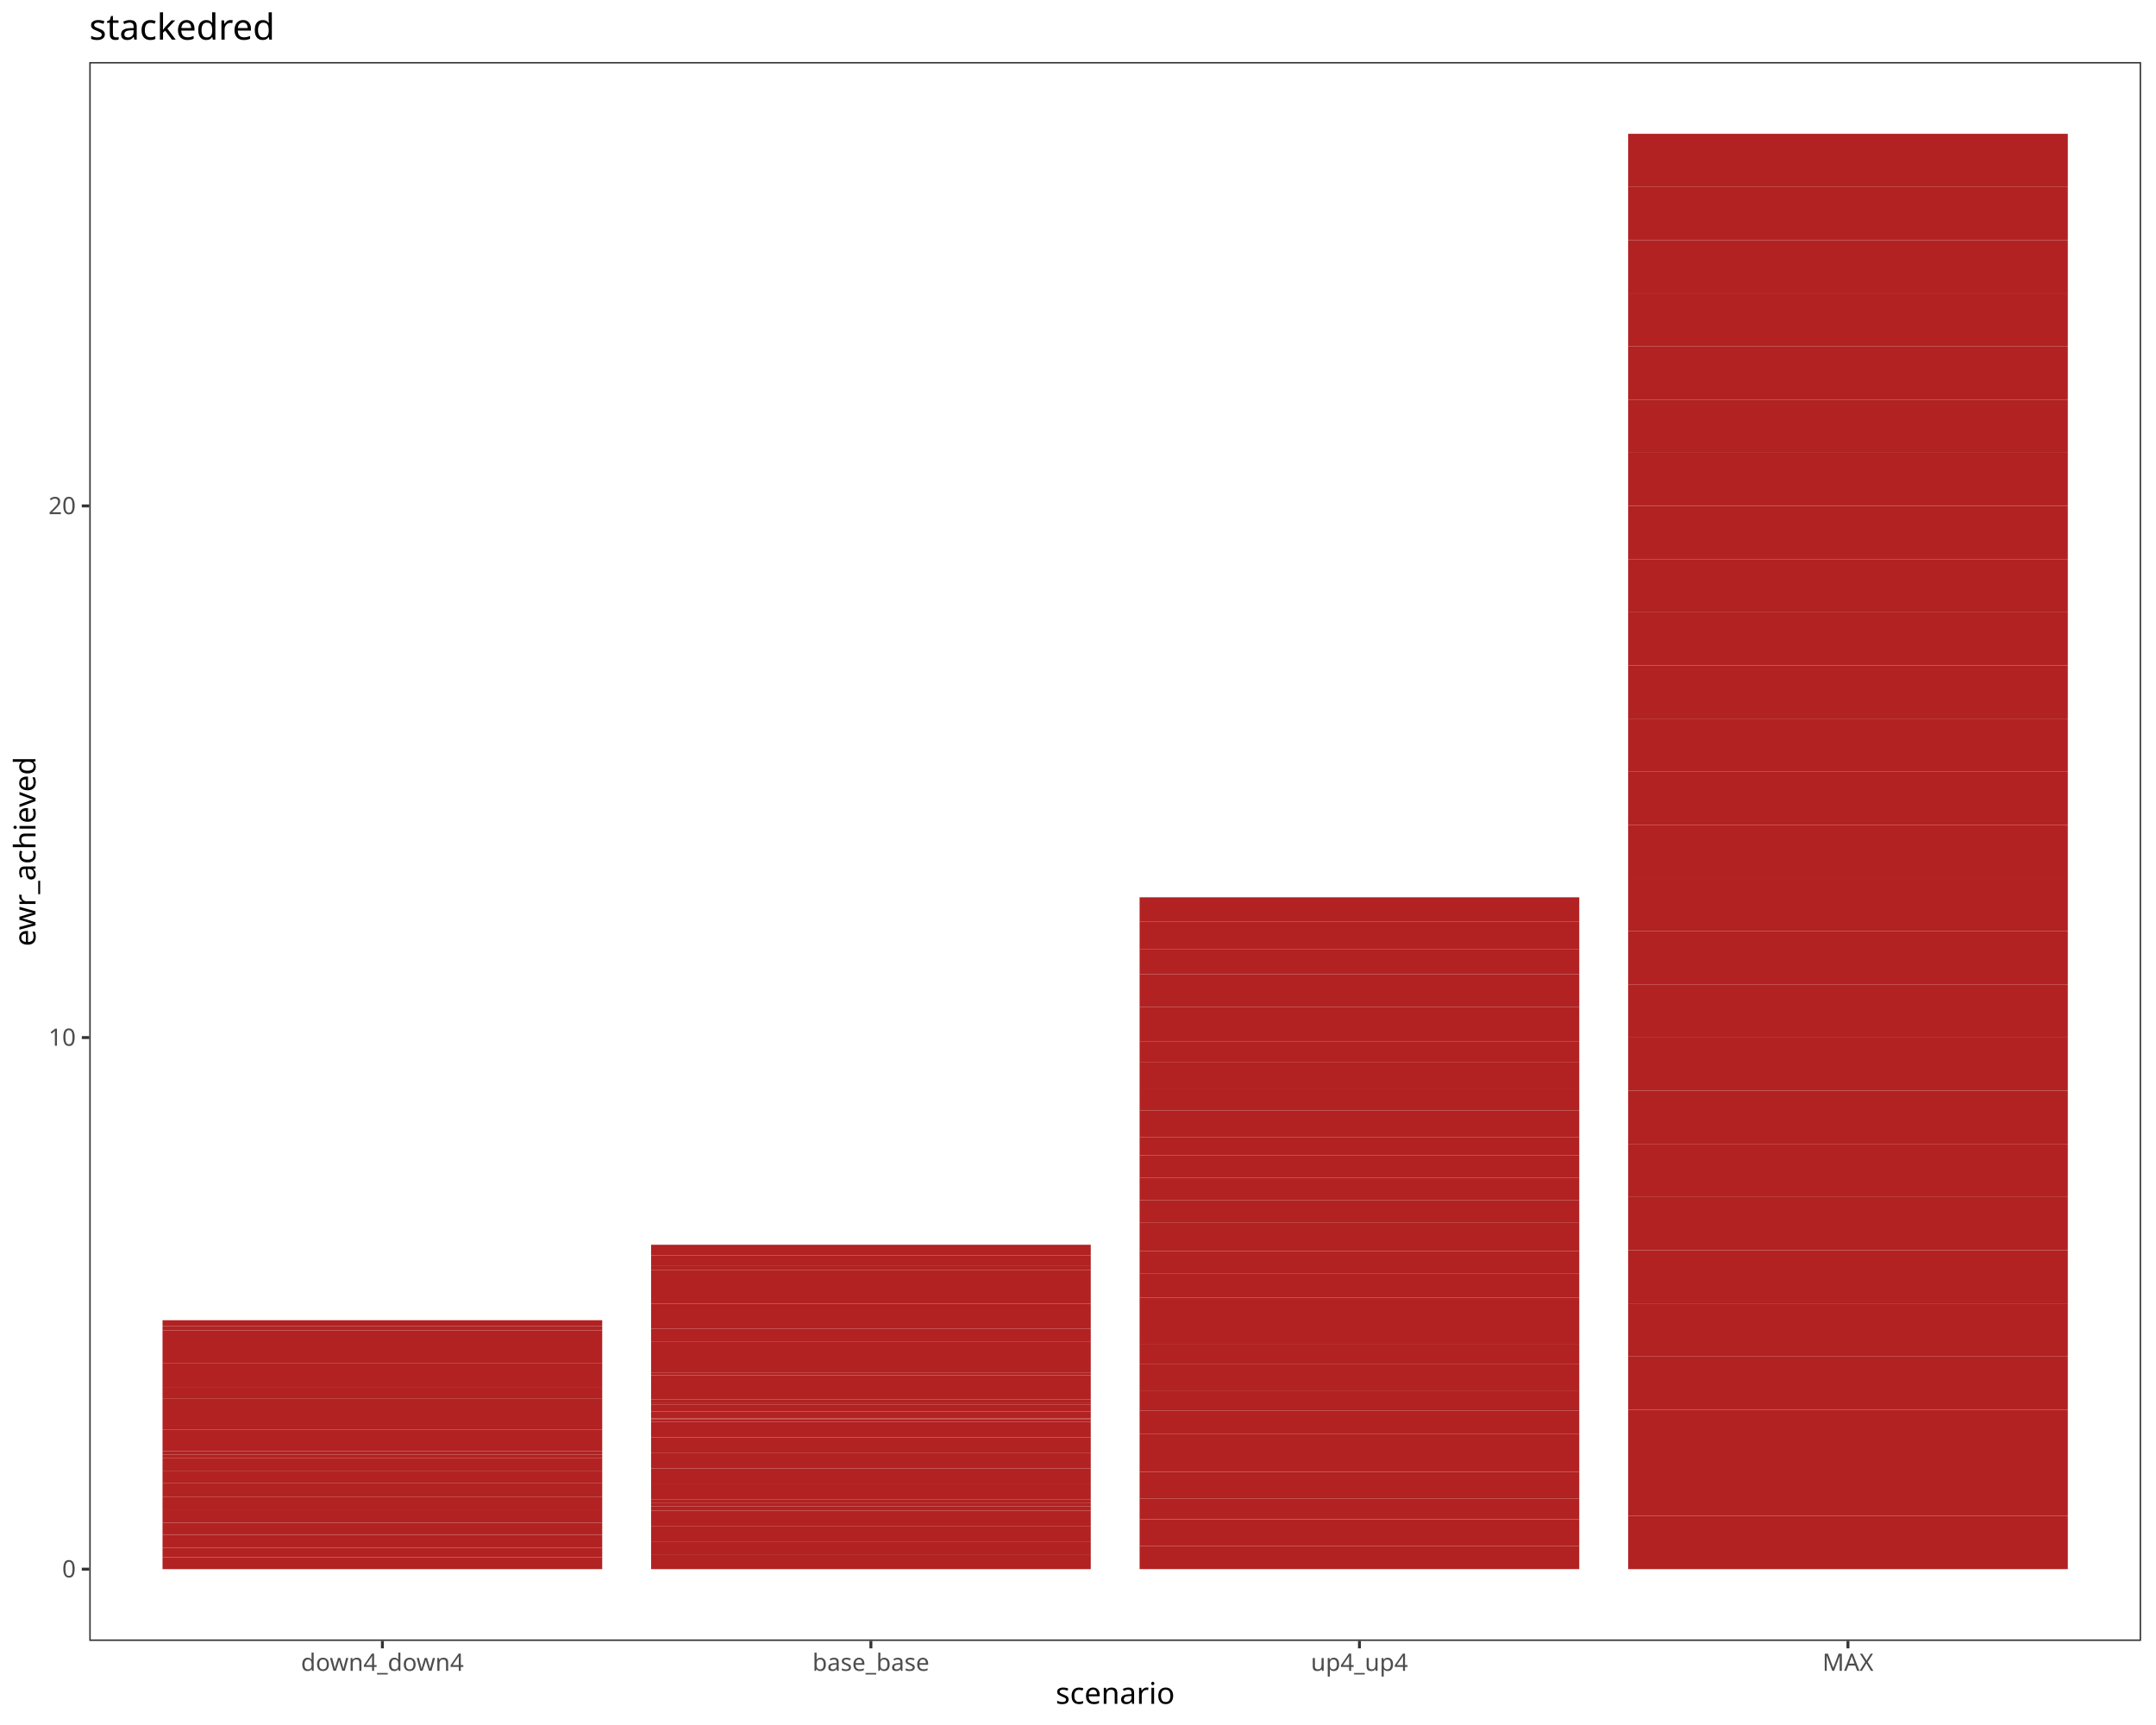
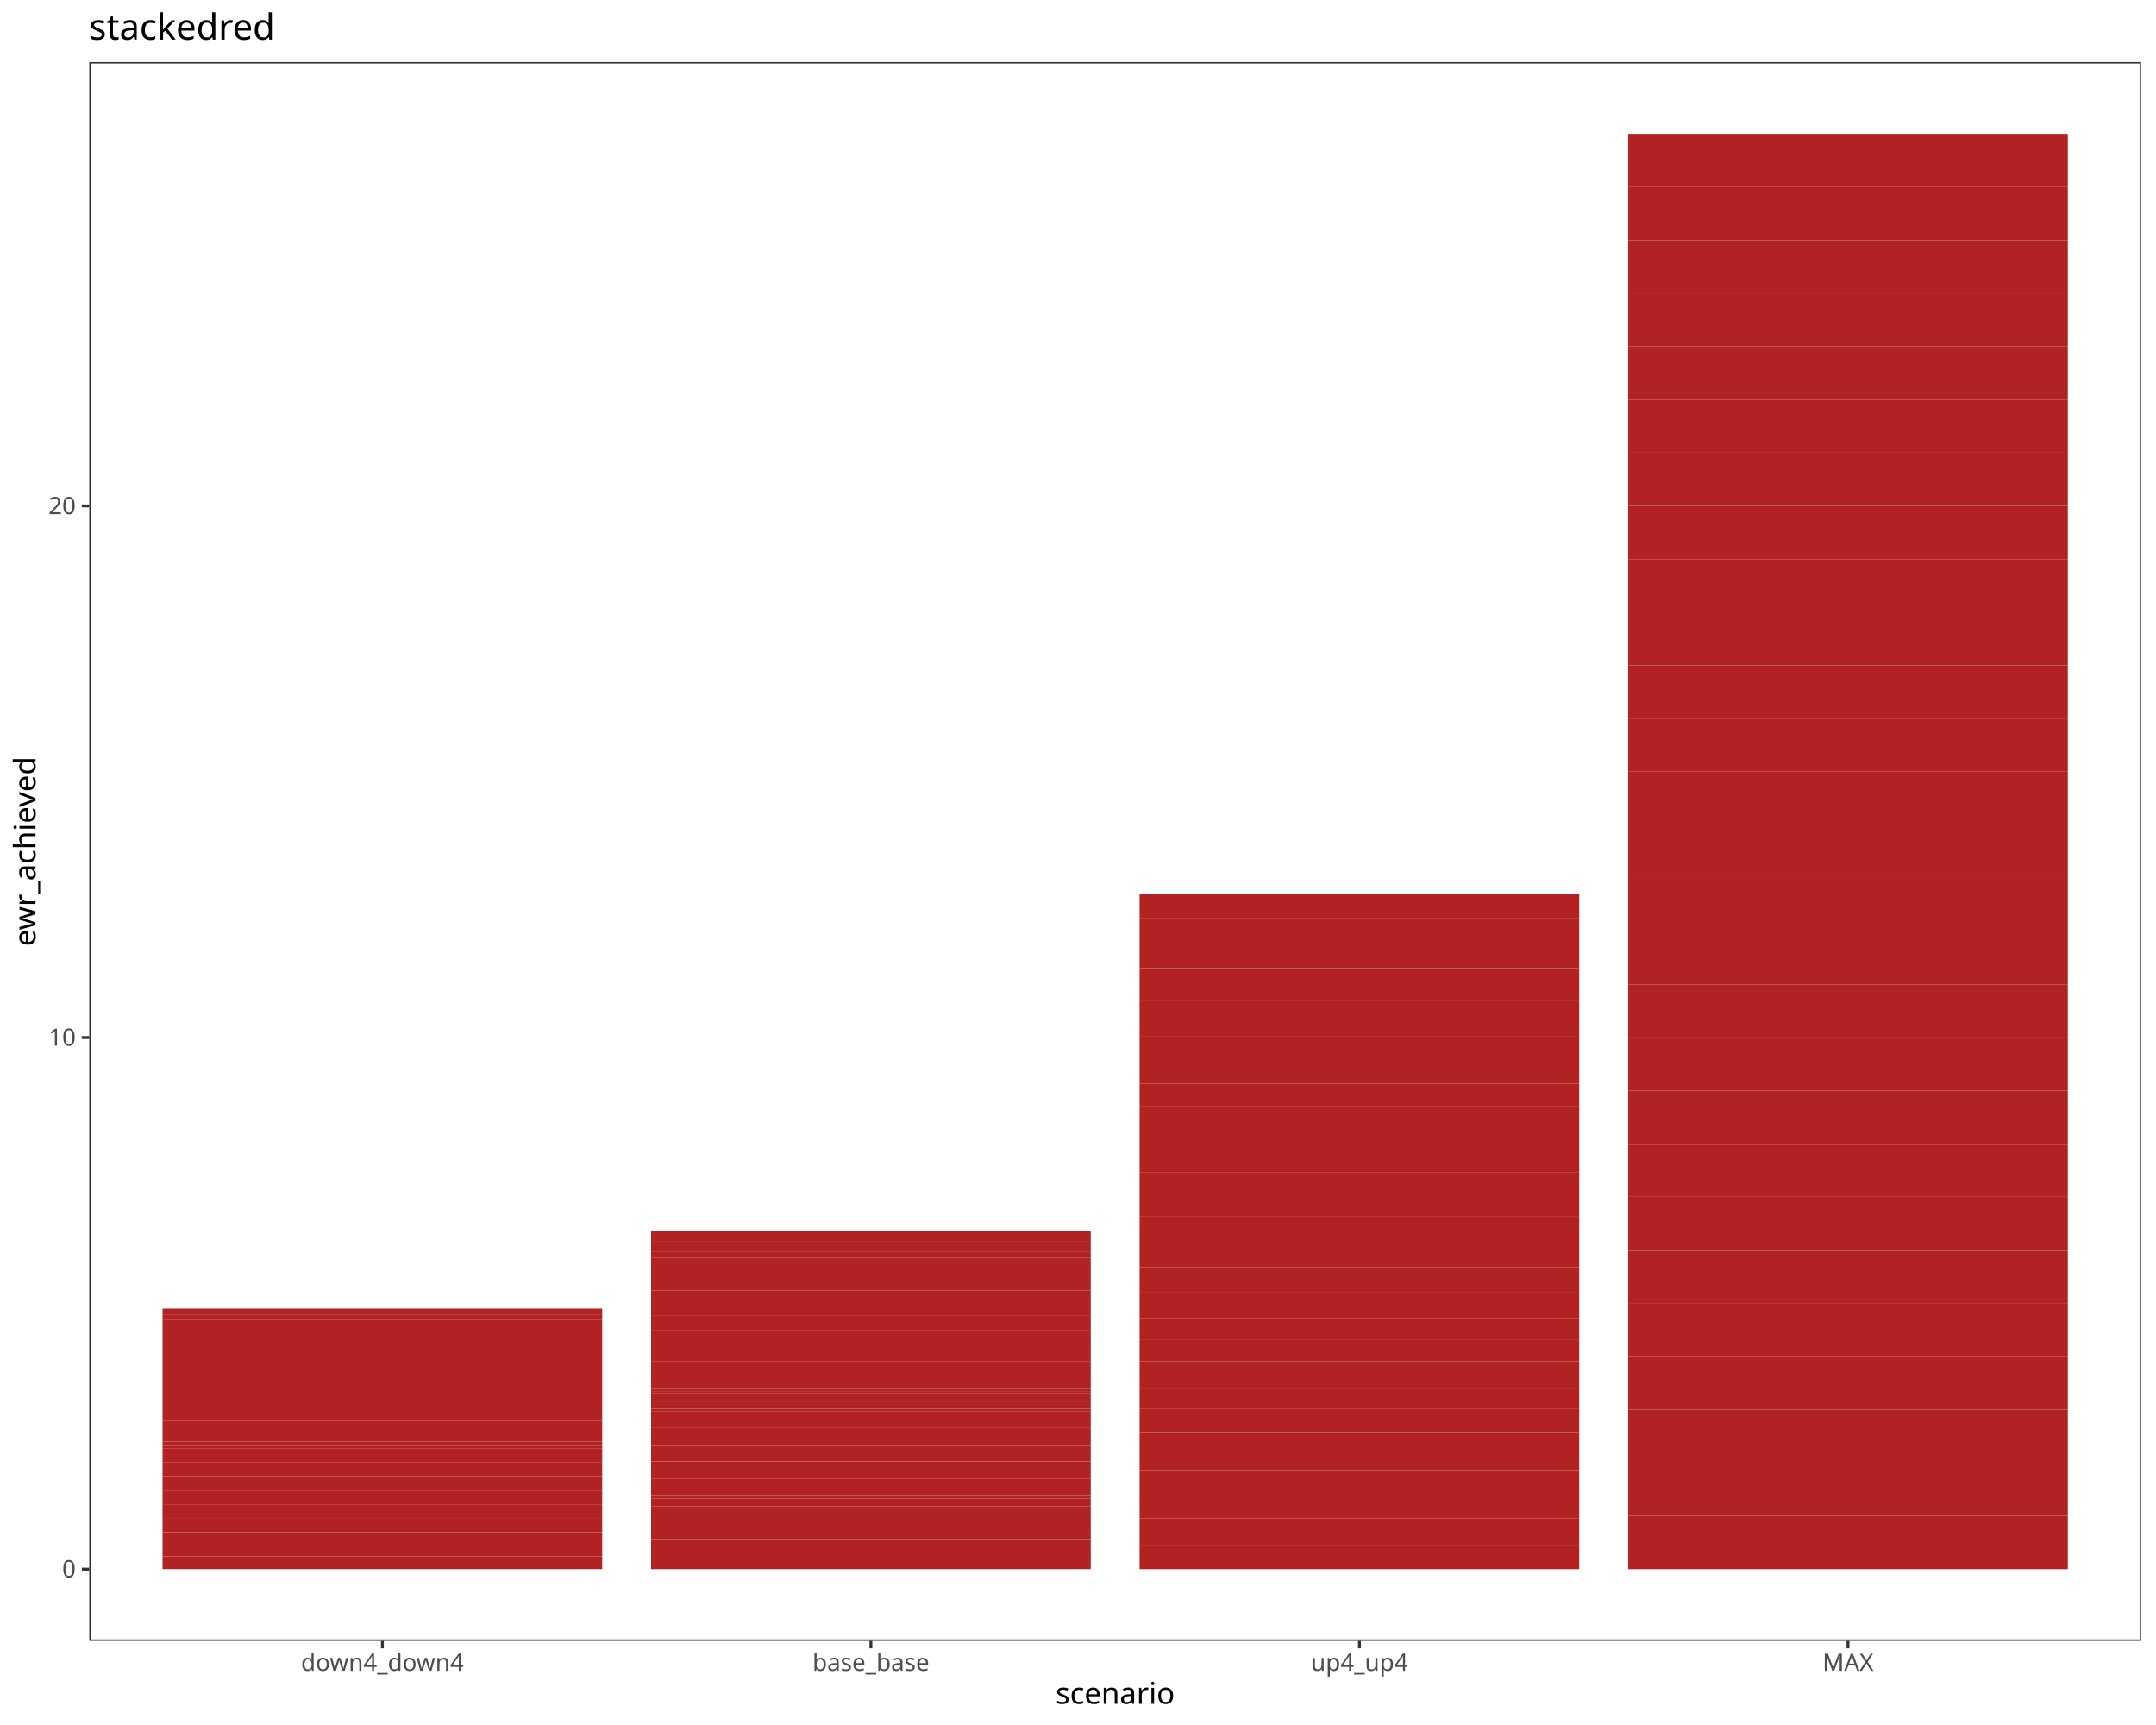
<svg xmlns="http://www.w3.org/2000/svg" class="svglite" data-engine-version="2.0" width="720.00pt" height="576.00pt" viewBox="0 0 720.00 576.00">
  <defs>
    <style type="text/css">
    .svglite line, .svglite polyline, .svglite polygon, .svglite path, .svglite rect, .svglite circle {
      fill: none;
      stroke: #000000;
      stroke-linecap: round;
      stroke-linejoin: round;
      stroke-miterlimit: 10.00;
    }
  </style>
  </defs>
  <rect width="100%" height="100%" style="stroke: none; fill: #FFFFFF;" />
  <defs>
    <clipPath id="cpMC4wMHw3MjAuMDB8MC4wMHw1NzYuMDA=">
      <rect x="0.00" y="0.00" width="720.00" height="576.00" />
    </clipPath>
  </defs>
  <g clip-path="url(#cpMC4wMHw3MjAuMDB8MC4wMHw1NzYuMDA=)">
-     <rect x="0" y="0.00" width="720.00" height="576.00" style="stroke-width: 0.97; stroke: #FFFFFF; fill: #FFFFFF;" />
+     <rect x="0.00" y="0.00" width="720.00" height="576.00" style="stroke-width: 0.97; stroke: #FFFFFF; fill: #FFFFFF;" />
  </g>
  <defs>
    <clipPath id="cpMjkuODF8NzE1LjAyfDIwLjcxfDU0Ny45Mg==">
      <rect x="29.81" y="20.71" width="685.21" height="527.21" />
    </clipPath>
  </defs>
  <g clip-path="url(#cpMjkuODF8NzE1LjAyfDIwLjcxfDU0Ny45Mg==)">
    <rect x="29.81" y="20.71" width="685.21" height="527.21" style="stroke-width: 0.97; stroke: none; fill: #FFFFFF;" />
    <rect x="543.72" y="506.21" width="146.83" height="17.75" style="stroke-width: 1.07; stroke: none; stroke-linecap: butt; stroke-linejoin: miter; fill: #B22222;" />
    <rect x="543.72" y="488.45" width="146.83" height="17.75" style="stroke-width: 1.07; stroke: none; stroke-linecap: butt; stroke-linejoin: miter; fill: #B22222;" />
    <rect x="543.72" y="470.70" width="146.83" height="17.75" style="stroke-width: 1.07; stroke: none; stroke-linecap: butt; stroke-linejoin: miter; fill: #B22222;" />
    <rect x="543.72" y="452.95" width="146.83" height="17.75" style="stroke-width: 1.07; stroke: none; stroke-linecap: butt; stroke-linejoin: miter; fill: #B22222;" />
    <rect x="543.72" y="435.20" width="146.83" height="17.75" style="stroke-width: 1.07; stroke: none; stroke-linecap: butt; stroke-linejoin: miter; fill: #B22222;" />
    <rect x="543.72" y="417.45" width="146.83" height="17.75" style="stroke-width: 1.07; stroke: none; stroke-linecap: butt; stroke-linejoin: miter; fill: #B22222;" />
    <rect x="543.72" y="399.70" width="146.83" height="17.75" style="stroke-width: 1.07; stroke: none; stroke-linecap: butt; stroke-linejoin: miter; fill: #B22222;" />
    <rect x="543.72" y="381.95" width="146.83" height="17.75" style="stroke-width: 1.07; stroke: none; stroke-linecap: butt; stroke-linejoin: miter; fill: #B22222;" />
    <rect x="543.72" y="364.20" width="146.83" height="17.75" style="stroke-width: 1.07; stroke: none; stroke-linecap: butt; stroke-linejoin: miter; fill: #B22222;" />
    <rect x="543.72" y="346.45" width="146.83" height="17.75" style="stroke-width: 1.07; stroke: none; stroke-linecap: butt; stroke-linejoin: miter; fill: #B22222;" />
    <rect x="543.72" y="328.69" width="146.83" height="17.75" style="stroke-width: 1.07; stroke: none; stroke-linecap: butt; stroke-linejoin: miter; fill: #B22222;" />
    <rect x="543.72" y="310.94" width="146.83" height="17.75" style="stroke-width: 1.07; stroke: none; stroke-linecap: butt; stroke-linejoin: miter; fill: #B22222;" />
    <rect x="543.72" y="293.19" width="146.83" height="17.75" style="stroke-width: 1.07; stroke: none; stroke-linecap: butt; stroke-linejoin: miter; fill: #B22222;" />
    <rect x="543.72" y="275.44" width="146.83" height="17.75" style="stroke-width: 1.07; stroke: none; stroke-linecap: butt; stroke-linejoin: miter; fill: #B22222;" />
    <rect x="543.72" y="257.69" width="146.83" height="17.75" style="stroke-width: 1.07; stroke: none; stroke-linecap: butt; stroke-linejoin: miter; fill: #B22222;" />
    <rect x="543.72" y="239.94" width="146.83" height="17.75" style="stroke-width: 1.07; stroke: none; stroke-linecap: butt; stroke-linejoin: miter; fill: #B22222;" />
    <rect x="543.72" y="222.19" width="146.83" height="17.75" style="stroke-width: 1.07; stroke: none; stroke-linecap: butt; stroke-linejoin: miter; fill: #B22222;" />
    <rect x="543.72" y="204.44" width="146.83" height="17.75" style="stroke-width: 1.07; stroke: none; stroke-linecap: butt; stroke-linejoin: miter; fill: #B22222;" />
    <rect x="543.72" y="186.69" width="146.83" height="17.75" style="stroke-width: 1.07; stroke: none; stroke-linecap: butt; stroke-linejoin: miter; fill: #B22222;" />
    <rect x="543.72" y="168.93" width="146.83" height="17.75" style="stroke-width: 1.07; stroke: none; stroke-linecap: butt; stroke-linejoin: miter; fill: #B22222;" />
    <rect x="543.72" y="151.18" width="146.83" height="17.75" style="stroke-width: 1.07; stroke: none; stroke-linecap: butt; stroke-linejoin: miter; fill: #B22222;" />
    <rect x="543.72" y="133.43" width="146.83" height="17.75" style="stroke-width: 1.07; stroke: none; stroke-linecap: butt; stroke-linejoin: miter; fill: #B22222;" />
    <rect x="543.72" y="115.68" width="146.83" height="17.75" style="stroke-width: 1.07; stroke: none; stroke-linecap: butt; stroke-linejoin: miter; fill: #B22222;" />
    <rect x="543.72" y="97.93" width="146.83" height="17.75" style="stroke-width: 1.07; stroke: none; stroke-linecap: butt; stroke-linejoin: miter; fill: #B22222;" />
    <rect x="543.72" y="80.18" width="146.83" height="17.75" style="stroke-width: 1.07; stroke: none; stroke-linecap: butt; stroke-linejoin: miter; fill: #B22222;" />
    <rect x="543.72" y="62.43" width="146.83" height="17.75" style="stroke-width: 1.07; stroke: none; stroke-linecap: butt; stroke-linejoin: miter; fill: #B22222;" />
    <rect x="543.72" y="44.68" width="146.83" height="17.75" style="stroke-width: 1.07; stroke: none; stroke-linecap: butt; stroke-linejoin: miter; fill: #B22222;" />
-     <rect x="217.43" y="519.00" width="146.83" height="4.96" style="stroke-width: 1.07; stroke: none; stroke-linecap: butt; stroke-linejoin: miter; fill: #B22222;" />
-     <rect x="217.43" y="514.69" width="146.83" height="4.31" style="stroke-width: 1.07; stroke: none; stroke-linecap: butt; stroke-linejoin: miter; fill: #B22222;" />
-     <rect x="217.43" y="509.70" width="146.83" height="4.99" style="stroke-width: 1.07; stroke: none; stroke-linecap: butt; stroke-linejoin: miter; fill: #B22222;" />
-     <rect x="217.43" y="504.42" width="146.83" height="5.28" style="stroke-width: 1.07; stroke: none; stroke-linecap: butt; stroke-linejoin: miter; fill: #B22222;" />
-     <rect x="217.43" y="502.94" width="146.83" height="1.49" style="stroke-width: 1.07; stroke: none; stroke-linecap: butt; stroke-linejoin: miter; fill: #B22222;" />
-     <rect x="217.43" y="501.95" width="146.83" height="0.99" style="stroke-width: 1.07; stroke: none; stroke-linecap: butt; stroke-linejoin: miter; fill: #B22222;" />
-     <rect x="217.43" y="500.76" width="146.83" height="1.18" style="stroke-width: 1.07; stroke: none; stroke-linecap: butt; stroke-linejoin: miter; fill: #B22222;" />
-     <rect x="217.43" y="495.64" width="146.83" height="5.12" style="stroke-width: 1.07; stroke: none; stroke-linecap: butt; stroke-linejoin: miter; fill: #B22222;" />
-     <rect x="217.43" y="490.33" width="146.83" height="5.31" style="stroke-width: 1.07; stroke: none; stroke-linecap: butt; stroke-linejoin: miter; fill: #B22222;" />
-     <rect x="217.43" y="485.23" width="146.83" height="5.10" style="stroke-width: 1.07; stroke: none; stroke-linecap: butt; stroke-linejoin: miter; fill: #B22222;" />
-     <rect x="217.43" y="479.92" width="146.83" height="5.31" style="stroke-width: 1.07; stroke: none; stroke-linecap: butt; stroke-linejoin: miter; fill: #B22222;" />
-     <rect x="217.43" y="474.74" width="146.83" height="5.18" style="stroke-width: 1.07; stroke: none; stroke-linecap: butt; stroke-linejoin: miter; fill: #B22222;" />
-     <rect x="217.43" y="473.97" width="146.83" height="0.78" style="stroke-width: 1.07; stroke: none; stroke-linecap: butt; stroke-linejoin: miter; fill: #B22222;" />
-     <rect x="217.43" y="473.63" width="146.83" height="0.33" style="stroke-width: 1.07; stroke: none; stroke-linecap: butt; stroke-linejoin: miter; fill: #B22222;" />
-     <rect x="217.43" y="471.35" width="146.83" height="2.28" style="stroke-width: 1.07; stroke: none; stroke-linecap: butt; stroke-linejoin: miter; fill: #B22222;" />
-     <rect x="217.43" y="469.07" width="146.83" height="2.28" style="stroke-width: 1.07; stroke: none; stroke-linecap: butt; stroke-linejoin: miter; fill: #B22222;" />
-     <rect x="217.43" y="468.30" width="146.83" height="0.78" style="stroke-width: 1.07; stroke: none; stroke-linecap: butt; stroke-linejoin: miter; fill: #B22222;" />
-     <rect x="217.43" y="467.31" width="146.83" height="0.98" style="stroke-width: 1.07; stroke: none; stroke-linecap: butt; stroke-linejoin: miter; fill: #B22222;" />
-     <rect x="217.43" y="459.21" width="146.83" height="8.11" style="stroke-width: 1.07; stroke: none; stroke-linecap: butt; stroke-linejoin: miter; fill: #B22222;" />
-     <rect x="217.43" y="458.43" width="146.83" height="0.78" style="stroke-width: 1.07; stroke: none; stroke-linecap: butt; stroke-linejoin: miter; fill: #B22222;" />
-     <rect x="217.43" y="448.08" width="146.83" height="10.35" style="stroke-width: 1.07; stroke: none; stroke-linecap: butt; stroke-linejoin: miter; fill: #B22222;" />
-     <rect x="217.43" y="443.63" width="146.83" height="4.45" style="stroke-width: 1.07; stroke: none; stroke-linecap: butt; stroke-linejoin: miter; fill: #B22222;" />
-     <rect x="217.43" y="435.36" width="146.83" height="8.28" style="stroke-width: 1.07; stroke: none; stroke-linecap: butt; stroke-linejoin: miter; fill: #B22222;" />
-     <rect x="217.43" y="424.02" width="146.83" height="11.34" style="stroke-width: 1.07; stroke: none; stroke-linecap: butt; stroke-linejoin: miter; fill: #B22222;" />
-     <rect x="217.43" y="422.52" width="146.83" height="1.50" style="stroke-width: 1.07; stroke: none; stroke-linecap: butt; stroke-linejoin: miter; fill: #B22222;" />
-     <rect x="217.43" y="419.13" width="146.83" height="3.39" style="stroke-width: 1.07; stroke: none; stroke-linecap: butt; stroke-linejoin: miter; fill: #B22222;" />
-     <rect x="217.43" y="415.64" width="146.83" height="3.48" style="stroke-width: 1.07; stroke: none; stroke-linecap: butt; stroke-linejoin: miter; fill: #B22222;" />
-     <rect x="54.28" y="519.98" width="146.83" height="3.98" style="stroke-width: 1.07; stroke: none; stroke-linecap: butt; stroke-linejoin: miter; fill: #B22222;" />
-     <rect x="54.28" y="516.84" width="146.83" height="3.14" style="stroke-width: 1.07; stroke: none; stroke-linecap: butt; stroke-linejoin: miter; fill: #B22222;" />
-     <rect x="54.28" y="512.51" width="146.83" height="4.33" style="stroke-width: 1.07; stroke: none; stroke-linecap: butt; stroke-linejoin: miter; fill: #B22222;" />
-     <rect x="54.28" y="508.44" width="146.83" height="4.07" style="stroke-width: 1.07; stroke: none; stroke-linecap: butt; stroke-linejoin: miter; fill: #B22222;" />
-     <rect x="54.28" y="508.44" width="146.83" height="0.00" style="stroke-width: 1.07; stroke: none; stroke-linecap: butt; stroke-linejoin: miter; fill: #B22222;" />
-     <rect x="54.28" y="508.44" width="146.83" height="0.00" style="stroke-width: 1.07; stroke: none; stroke-linecap: butt; stroke-linejoin: miter; fill: #B22222;" />
-     <rect x="54.28" y="508.44" width="146.83" height="0.00" style="stroke-width: 1.07; stroke: none; stroke-linecap: butt; stroke-linejoin: miter; fill: #B22222;" />
-     <rect x="54.28" y="504.28" width="146.83" height="4.16" style="stroke-width: 1.07; stroke: none; stroke-linecap: butt; stroke-linejoin: miter; fill: #B22222;" />
-     <rect x="54.28" y="499.76" width="146.83" height="4.52" style="stroke-width: 1.07; stroke: none; stroke-linecap: butt; stroke-linejoin: miter; fill: #B22222;" />
-     <rect x="54.28" y="495.29" width="146.83" height="4.48" style="stroke-width: 1.07; stroke: none; stroke-linecap: butt; stroke-linejoin: miter; fill: #B22222;" />
-     <rect x="54.28" y="491.08" width="146.83" height="4.21" style="stroke-width: 1.07; stroke: none; stroke-linecap: butt; stroke-linejoin: miter; fill: #B22222;" />
-     <rect x="54.28" y="486.79" width="146.83" height="4.29" style="stroke-width: 1.07; stroke: none; stroke-linecap: butt; stroke-linejoin: miter; fill: #B22222;" />
-     <rect x="54.28" y="486.79" width="146.83" height="0.00" style="stroke-width: 1.07; stroke: none; stroke-linecap: butt; stroke-linejoin: miter; fill: #B22222;" />
-     <rect x="54.28" y="486.79" width="146.83" height="0.00" style="stroke-width: 1.07; stroke: none; stroke-linecap: butt; stroke-linejoin: miter; fill: #B22222;" />
-     <rect x="54.28" y="485.66" width="146.83" height="1.13" style="stroke-width: 1.07; stroke: none; stroke-linecap: butt; stroke-linejoin: miter; fill: #B22222;" />
-     <rect x="54.28" y="484.53" width="146.83" height="1.13" style="stroke-width: 1.07; stroke: none; stroke-linecap: butt; stroke-linejoin: miter; fill: #B22222;" />
-     <rect x="54.28" y="484.53" width="146.83" height="0.00" style="stroke-width: 1.07; stroke: none; stroke-linecap: butt; stroke-linejoin: miter; fill: #B22222;" />
-     <rect x="54.28" y="484.53" width="146.83" height="0.00" style="stroke-width: 1.07; stroke: none; stroke-linecap: butt; stroke-linejoin: miter; fill: #B22222;" />
-     <rect x="54.28" y="477.44" width="146.83" height="7.09" style="stroke-width: 1.07; stroke: none; stroke-linecap: butt; stroke-linejoin: miter; fill: #B22222;" />
-     <rect x="54.28" y="477.44" width="146.83" height="0.00" style="stroke-width: 1.07; stroke: none; stroke-linecap: butt; stroke-linejoin: miter; fill: #B22222;" />
-     <rect x="54.28" y="467.08" width="146.83" height="10.35" style="stroke-width: 1.07; stroke: none; stroke-linecap: butt; stroke-linejoin: miter; fill: #B22222;" />
-     <rect x="54.28" y="463.38" width="146.83" height="3.70" style="stroke-width: 1.07; stroke: none; stroke-linecap: butt; stroke-linejoin: miter; fill: #B22222;" />
-     <rect x="54.28" y="455.10" width="146.83" height="8.28" style="stroke-width: 1.07; stroke: none; stroke-linecap: butt; stroke-linejoin: miter; fill: #B22222;" />
-     <rect x="54.28" y="444.26" width="146.83" height="10.84" style="stroke-width: 1.07; stroke: none; stroke-linecap: butt; stroke-linejoin: miter; fill: #B22222;" />
-     <rect x="54.28" y="444.26" width="146.83" height="0.00" style="stroke-width: 1.07; stroke: none; stroke-linecap: butt; stroke-linejoin: miter; fill: #B22222;" />
-     <rect x="54.28" y="442.83" width="146.83" height="1.43" style="stroke-width: 1.07; stroke: none; stroke-linecap: butt; stroke-linejoin: miter; fill: #B22222;" />
-     <rect x="54.28" y="440.84" width="146.83" height="1.99" style="stroke-width: 1.07; stroke: none; stroke-linecap: butt; stroke-linejoin: miter; fill: #B22222;" />
-     <rect x="380.57" y="516.23" width="146.83" height="7.72" style="stroke-width: 1.07; stroke: none; stroke-linecap: butt; stroke-linejoin: miter; fill: #B22222;" />
-     <rect x="380.57" y="507.32" width="146.83" height="8.92" style="stroke-width: 1.07; stroke: none; stroke-linecap: butt; stroke-linejoin: miter; fill: #B22222;" />
-     <rect x="380.57" y="500.46" width="146.83" height="6.86" style="stroke-width: 1.07; stroke: none; stroke-linecap: butt; stroke-linejoin: miter; fill: #B22222;" />
-     <rect x="380.57" y="491.48" width="146.83" height="8.98" style="stroke-width: 1.07; stroke: none; stroke-linecap: butt; stroke-linejoin: miter; fill: #B22222;" />
-     <rect x="380.57" y="478.89" width="146.83" height="12.59" style="stroke-width: 1.07; stroke: none; stroke-linecap: butt; stroke-linejoin: miter; fill: #B22222;" />
-     <rect x="380.57" y="470.98" width="146.83" height="7.90" style="stroke-width: 1.07; stroke: none; stroke-linecap: butt; stroke-linejoin: miter; fill: #B22222;" />
-     <rect x="380.57" y="464.28" width="146.83" height="6.71" style="stroke-width: 1.07; stroke: none; stroke-linecap: butt; stroke-linejoin: miter; fill: #B22222;" />
-     <rect x="380.57" y="455.57" width="146.83" height="8.71" style="stroke-width: 1.07; stroke: none; stroke-linecap: butt; stroke-linejoin: miter; fill: #B22222;" />
-     <rect x="380.57" y="448.72" width="146.83" height="6.85" style="stroke-width: 1.07; stroke: none; stroke-linecap: butt; stroke-linejoin: miter; fill: #B22222;" />
-     <rect x="380.57" y="441.78" width="146.83" height="6.94" style="stroke-width: 1.07; stroke: none; stroke-linecap: butt; stroke-linejoin: miter; fill: #B22222;" />
-     <rect x="380.57" y="433.34" width="146.83" height="8.45" style="stroke-width: 1.07; stroke: none; stroke-linecap: butt; stroke-linejoin: miter; fill: #B22222;" />
-     <rect x="380.57" y="425.15" width="146.83" height="8.19" style="stroke-width: 1.07; stroke: none; stroke-linecap: butt; stroke-linejoin: miter; fill: #B22222;" />
-     <rect x="380.57" y="417.78" width="146.83" height="7.37" style="stroke-width: 1.07; stroke: none; stroke-linecap: butt; stroke-linejoin: miter; fill: #B22222;" />
-     <rect x="380.57" y="408.33" width="146.83" height="9.45" style="stroke-width: 1.07; stroke: none; stroke-linecap: butt; stroke-linejoin: miter; fill: #B22222;" />
-     <rect x="380.57" y="400.76" width="146.83" height="7.57" style="stroke-width: 1.07; stroke: none; stroke-linecap: butt; stroke-linejoin: miter; fill: #B22222;" />
-     <rect x="380.57" y="393.20" width="146.83" height="7.57" style="stroke-width: 1.07; stroke: none; stroke-linecap: butt; stroke-linejoin: miter; fill: #B22222;" />
-     <rect x="380.57" y="385.83" width="146.83" height="7.37" style="stroke-width: 1.07; stroke: none; stroke-linecap: butt; stroke-linejoin: miter; fill: #B22222;" />
-     <rect x="380.57" y="379.67" width="146.83" height="6.16" style="stroke-width: 1.07; stroke: none; stroke-linecap: butt; stroke-linejoin: miter; fill: #B22222;" />
-     <rect x="380.57" y="370.81" width="146.83" height="8.86" style="stroke-width: 1.07; stroke: none; stroke-linecap: butt; stroke-linejoin: miter; fill: #B22222;" />
-     <rect x="380.57" y="363.45" width="146.83" height="7.37" style="stroke-width: 1.07; stroke: none; stroke-linecap: butt; stroke-linejoin: miter; fill: #B22222;" />
-     <rect x="380.57" y="354.57" width="146.83" height="8.88" style="stroke-width: 1.07; stroke: none; stroke-linecap: butt; stroke-linejoin: miter; fill: #B22222;" />
-     <rect x="380.57" y="347.83" width="146.83" height="6.74" style="stroke-width: 1.07; stroke: none; stroke-linecap: butt; stroke-linejoin: miter; fill: #B22222;" />
-     <rect x="380.57" y="336.18" width="146.83" height="11.66" style="stroke-width: 1.07; stroke: none; stroke-linecap: butt; stroke-linejoin: miter; fill: #B22222;" />
-     <rect x="380.57" y="325.33" width="146.83" height="10.84" style="stroke-width: 1.07; stroke: none; stroke-linecap: butt; stroke-linejoin: miter; fill: #B22222;" />
-     <rect x="380.57" y="316.87" width="146.83" height="8.46" style="stroke-width: 1.07; stroke: none; stroke-linecap: butt; stroke-linejoin: miter; fill: #B22222;" />
-     <rect x="380.57" y="307.78" width="146.83" height="9.09" style="stroke-width: 1.07; stroke: none; stroke-linecap: butt; stroke-linejoin: miter; fill: #B22222;" />
-     <rect x="380.57" y="299.62" width="146.83" height="8.17" style="stroke-width: 1.07; stroke: none; stroke-linecap: butt; stroke-linejoin: miter; fill: #B22222;" />
+     <rect x="217.43" y="518.65" width="146.83" height="5.30" style="stroke-width: 1.07; stroke: none; stroke-linecap: butt; stroke-linejoin: miter; fill: #B22222;" />
+     <rect x="217.43" y="513.95" width="146.83" height="4.70" style="stroke-width: 1.07; stroke: none; stroke-linecap: butt; stroke-linejoin: miter; fill: #B22222;" />
+     <rect x="217.43" y="508.61" width="146.83" height="5.34" style="stroke-width: 1.07; stroke: none; stroke-linecap: butt; stroke-linejoin: miter; fill: #B22222;" />
+     <rect x="217.43" y="502.94" width="146.83" height="5.67" style="stroke-width: 1.07; stroke: none; stroke-linecap: butt; stroke-linejoin: miter; fill: #B22222;" />
+     <rect x="217.43" y="501.46" width="146.83" height="1.49" style="stroke-width: 1.07; stroke: none; stroke-linecap: butt; stroke-linejoin: miter; fill: #B22222;" />
+     <rect x="217.43" y="500.47" width="146.83" height="0.99" style="stroke-width: 1.07; stroke: none; stroke-linecap: butt; stroke-linejoin: miter; fill: #B22222;" />
+     <rect x="217.43" y="499.28" width="146.83" height="1.18" style="stroke-width: 1.07; stroke: none; stroke-linecap: butt; stroke-linejoin: miter; fill: #B22222;" />
+     <rect x="217.43" y="493.70" width="146.83" height="5.58" style="stroke-width: 1.07; stroke: none; stroke-linecap: butt; stroke-linejoin: miter; fill: #B22222;" />
+     <rect x="217.43" y="488.04" width="146.83" height="5.67" style="stroke-width: 1.07; stroke: none; stroke-linecap: butt; stroke-linejoin: miter; fill: #B22222;" />
+     <rect x="217.43" y="482.58" width="146.83" height="5.45" style="stroke-width: 1.07; stroke: none; stroke-linecap: butt; stroke-linejoin: miter; fill: #B22222;" />
+     <rect x="217.43" y="476.89" width="146.83" height="5.69" style="stroke-width: 1.07; stroke: none; stroke-linecap: butt; stroke-linejoin: miter; fill: #B22222;" />
+     <rect x="217.43" y="471.23" width="146.83" height="5.66" style="stroke-width: 1.07; stroke: none; stroke-linecap: butt; stroke-linejoin: miter; fill: #B22222;" />
+     <rect x="217.43" y="470.45" width="146.83" height="0.78" style="stroke-width: 1.07; stroke: none; stroke-linecap: butt; stroke-linejoin: miter; fill: #B22222;" />
+     <rect x="217.43" y="470.12" width="146.83" height="0.33" style="stroke-width: 1.07; stroke: none; stroke-linecap: butt; stroke-linejoin: miter; fill: #B22222;" />
+     <rect x="217.43" y="467.73" width="146.83" height="2.39" style="stroke-width: 1.07; stroke: none; stroke-linecap: butt; stroke-linejoin: miter; fill: #B22222;" />
+     <rect x="217.43" y="465.35" width="146.83" height="2.39" style="stroke-width: 1.07; stroke: none; stroke-linecap: butt; stroke-linejoin: miter; fill: #B22222;" />
+     <rect x="217.43" y="464.57" width="146.83" height="0.78" style="stroke-width: 1.07; stroke: none; stroke-linecap: butt; stroke-linejoin: miter; fill: #B22222;" />
+     <rect x="217.43" y="463.59" width="146.83" height="0.98" style="stroke-width: 1.07; stroke: none; stroke-linecap: butt; stroke-linejoin: miter; fill: #B22222;" />
+     <rect x="217.43" y="455.48" width="146.83" height="8.11" style="stroke-width: 1.07; stroke: none; stroke-linecap: butt; stroke-linejoin: miter; fill: #B22222;" />
+     <rect x="217.43" y="454.71" width="146.83" height="0.78" style="stroke-width: 1.07; stroke: none; stroke-linecap: butt; stroke-linejoin: miter; fill: #B22222;" />
+     <rect x="217.43" y="444.35" width="146.83" height="10.35" style="stroke-width: 1.07; stroke: none; stroke-linecap: butt; stroke-linejoin: miter; fill: #B22222;" />
+     <rect x="217.43" y="439.46" width="146.83" height="4.89" style="stroke-width: 1.07; stroke: none; stroke-linecap: butt; stroke-linejoin: miter; fill: #B22222;" />
+     <rect x="217.43" y="431.03" width="146.83" height="8.43" style="stroke-width: 1.07; stroke: none; stroke-linecap: butt; stroke-linejoin: miter; fill: #B22222;" />
+     <rect x="217.43" y="419.69" width="146.83" height="11.34" style="stroke-width: 1.07; stroke: none; stroke-linecap: butt; stroke-linejoin: miter; fill: #B22222;" />
+     <rect x="217.43" y="418.13" width="146.83" height="1.57" style="stroke-width: 1.07; stroke: none; stroke-linecap: butt; stroke-linejoin: miter; fill: #B22222;" />
+     <rect x="217.43" y="414.70" width="146.83" height="3.43" style="stroke-width: 1.07; stroke: none; stroke-linecap: butt; stroke-linejoin: miter; fill: #B22222;" />
+     <rect x="217.43" y="410.98" width="146.83" height="3.72" style="stroke-width: 1.07; stroke: none; stroke-linecap: butt; stroke-linejoin: miter; fill: #B22222;" />
+     <rect x="54.28" y="519.70" width="146.83" height="4.25" style="stroke-width: 1.07; stroke: none; stroke-linecap: butt; stroke-linejoin: miter; fill: #B22222;" />
+     <rect x="54.28" y="516.21" width="146.83" height="3.50" style="stroke-width: 1.07; stroke: none; stroke-linecap: butt; stroke-linejoin: miter; fill: #B22222;" />
+     <rect x="54.28" y="511.61" width="146.83" height="4.60" style="stroke-width: 1.07; stroke: none; stroke-linecap: butt; stroke-linejoin: miter; fill: #B22222;" />
+     <rect x="54.28" y="507.15" width="146.83" height="4.45" style="stroke-width: 1.07; stroke: none; stroke-linecap: butt; stroke-linejoin: miter; fill: #B22222;" />
+     <rect x="54.28" y="507.15" width="146.83" height="0.00" style="stroke-width: 1.07; stroke: none; stroke-linecap: butt; stroke-linejoin: miter; fill: #B22222;" />
+     <rect x="54.28" y="507.15" width="146.83" height="0.00" style="stroke-width: 1.07; stroke: none; stroke-linecap: butt; stroke-linejoin: miter; fill: #B22222;" />
+     <rect x="54.28" y="507.15" width="146.83" height="0.00" style="stroke-width: 1.07; stroke: none; stroke-linecap: butt; stroke-linejoin: miter; fill: #B22222;" />
+     <rect x="54.28" y="502.52" width="146.83" height="4.63" style="stroke-width: 1.07; stroke: none; stroke-linecap: butt; stroke-linejoin: miter; fill: #B22222;" />
+     <rect x="54.28" y="497.71" width="146.83" height="4.81" style="stroke-width: 1.07; stroke: none; stroke-linecap: butt; stroke-linejoin: miter; fill: #B22222;" />
+     <rect x="54.28" y="492.96" width="146.83" height="4.76" style="stroke-width: 1.07; stroke: none; stroke-linecap: butt; stroke-linejoin: miter; fill: #B22222;" />
+     <rect x="54.28" y="488.39" width="146.83" height="4.57" style="stroke-width: 1.07; stroke: none; stroke-linecap: butt; stroke-linejoin: miter; fill: #B22222;" />
+     <rect x="54.28" y="483.61" width="146.83" height="4.78" style="stroke-width: 1.07; stroke: none; stroke-linecap: butt; stroke-linejoin: miter; fill: #B22222;" />
+     <rect x="54.28" y="483.61" width="146.83" height="0.00" style="stroke-width: 1.07; stroke: none; stroke-linecap: butt; stroke-linejoin: miter; fill: #B22222;" />
+     <rect x="54.28" y="483.61" width="146.83" height="0.00" style="stroke-width: 1.07; stroke: none; stroke-linecap: butt; stroke-linejoin: miter; fill: #B22222;" />
+     <rect x="54.28" y="482.48" width="146.83" height="1.13" style="stroke-width: 1.07; stroke: none; stroke-linecap: butt; stroke-linejoin: miter; fill: #B22222;" />
+     <rect x="54.28" y="481.36" width="146.83" height="1.13" style="stroke-width: 1.07; stroke: none; stroke-linecap: butt; stroke-linejoin: miter; fill: #B22222;" />
+     <rect x="54.28" y="481.36" width="146.83" height="0.00" style="stroke-width: 1.07; stroke: none; stroke-linecap: butt; stroke-linejoin: miter; fill: #B22222;" />
+     <rect x="54.28" y="481.36" width="146.83" height="0.00" style="stroke-width: 1.07; stroke: none; stroke-linecap: butt; stroke-linejoin: miter; fill: #B22222;" />
+     <rect x="54.28" y="474.26" width="146.83" height="7.09" style="stroke-width: 1.07; stroke: none; stroke-linecap: butt; stroke-linejoin: miter; fill: #B22222;" />
+     <rect x="54.28" y="474.26" width="146.83" height="0.00" style="stroke-width: 1.07; stroke: none; stroke-linecap: butt; stroke-linejoin: miter; fill: #B22222;" />
+     <rect x="54.28" y="463.91" width="146.83" height="10.35" style="stroke-width: 1.07; stroke: none; stroke-linecap: butt; stroke-linejoin: miter; fill: #B22222;" />
+     <rect x="54.28" y="459.85" width="146.83" height="4.06" style="stroke-width: 1.07; stroke: none; stroke-linecap: butt; stroke-linejoin: miter; fill: #B22222;" />
+     <rect x="54.28" y="451.42" width="146.83" height="8.43" style="stroke-width: 1.07; stroke: none; stroke-linecap: butt; stroke-linejoin: miter; fill: #B22222;" />
+     <rect x="54.28" y="440.57" width="146.83" height="10.84" style="stroke-width: 1.07; stroke: none; stroke-linecap: butt; stroke-linejoin: miter; fill: #B22222;" />
+     <rect x="54.28" y="440.57" width="146.83" height="0.00" style="stroke-width: 1.07; stroke: none; stroke-linecap: butt; stroke-linejoin: miter; fill: #B22222;" />
+     <rect x="54.28" y="439.14" width="146.83" height="1.43" style="stroke-width: 1.07; stroke: none; stroke-linecap: butt; stroke-linejoin: miter; fill: #B22222;" />
+     <rect x="54.28" y="437.03" width="146.83" height="2.12" style="stroke-width: 1.07; stroke: none; stroke-linecap: butt; stroke-linejoin: miter; fill: #B22222;" />
+     <rect x="380.57" y="516.07" width="146.83" height="7.89" style="stroke-width: 1.07; stroke: none; stroke-linecap: butt; stroke-linejoin: miter; fill: #B22222;" />
+     <rect x="380.57" y="507.09" width="146.83" height="8.98" style="stroke-width: 1.07; stroke: none; stroke-linecap: butt; stroke-linejoin: miter; fill: #B22222;" />
+     <rect x="380.57" y="499.97" width="146.83" height="7.12" style="stroke-width: 1.07; stroke: none; stroke-linecap: butt; stroke-linejoin: miter; fill: #B22222;" />
+     <rect x="380.57" y="490.86" width="146.83" height="9.11" style="stroke-width: 1.07; stroke: none; stroke-linecap: butt; stroke-linejoin: miter; fill: #B22222;" />
+     <rect x="380.57" y="478.27" width="146.83" height="12.59" style="stroke-width: 1.07; stroke: none; stroke-linecap: butt; stroke-linejoin: miter; fill: #B22222;" />
+     <rect x="380.57" y="470.36" width="146.83" height="7.90" style="stroke-width: 1.07; stroke: none; stroke-linecap: butt; stroke-linejoin: miter; fill: #B22222;" />
+     <rect x="380.57" y="463.66" width="146.83" height="6.71" style="stroke-width: 1.07; stroke: none; stroke-linecap: butt; stroke-linejoin: miter; fill: #B22222;" />
+     <rect x="380.57" y="454.66" width="146.83" height="9.00" style="stroke-width: 1.07; stroke: none; stroke-linecap: butt; stroke-linejoin: miter; fill: #B22222;" />
+     <rect x="380.57" y="447.52" width="146.83" height="7.14" style="stroke-width: 1.07; stroke: none; stroke-linecap: butt; stroke-linejoin: miter; fill: #B22222;" />
+     <rect x="380.57" y="440.30" width="146.83" height="7.22" style="stroke-width: 1.07; stroke: none; stroke-linecap: butt; stroke-linejoin: miter; fill: #B22222;" />
+     <rect x="380.57" y="431.68" width="146.83" height="8.61" style="stroke-width: 1.07; stroke: none; stroke-linecap: butt; stroke-linejoin: miter; fill: #B22222;" />
+     <rect x="380.57" y="423.16" width="146.83" height="8.53" style="stroke-width: 1.07; stroke: none; stroke-linecap: butt; stroke-linejoin: miter; fill: #B22222;" />
+     <rect x="380.57" y="415.79" width="146.83" height="7.37" style="stroke-width: 1.07; stroke: none; stroke-linecap: butt; stroke-linejoin: miter; fill: #B22222;" />
+     <rect x="380.57" y="406.34" width="146.83" height="9.45" style="stroke-width: 1.07; stroke: none; stroke-linecap: butt; stroke-linejoin: miter; fill: #B22222;" />
+     <rect x="380.57" y="398.99" width="146.83" height="7.35" style="stroke-width: 1.07; stroke: none; stroke-linecap: butt; stroke-linejoin: miter; fill: #B22222;" />
+     <rect x="380.57" y="391.63" width="146.83" height="7.35" style="stroke-width: 1.07; stroke: none; stroke-linecap: butt; stroke-linejoin: miter; fill: #B22222;" />
+     <rect x="380.57" y="384.26" width="146.83" height="7.37" style="stroke-width: 1.07; stroke: none; stroke-linecap: butt; stroke-linejoin: miter; fill: #B22222;" />
+     <rect x="380.57" y="378.11" width="146.83" height="6.16" style="stroke-width: 1.07; stroke: none; stroke-linecap: butt; stroke-linejoin: miter; fill: #B22222;" />
+     <rect x="380.57" y="369.25" width="146.83" height="8.86" style="stroke-width: 1.07; stroke: none; stroke-linecap: butt; stroke-linejoin: miter; fill: #B22222;" />
+     <rect x="380.57" y="361.88" width="146.83" height="7.37" style="stroke-width: 1.07; stroke: none; stroke-linecap: butt; stroke-linejoin: miter; fill: #B22222;" />
+     <rect x="380.57" y="353.01" width="146.83" height="8.88" style="stroke-width: 1.07; stroke: none; stroke-linecap: butt; stroke-linejoin: miter; fill: #B22222;" />
+     <rect x="380.57" y="345.91" width="146.83" height="7.09" style="stroke-width: 1.07; stroke: none; stroke-linecap: butt; stroke-linejoin: miter; fill: #B22222;" />
+     <rect x="380.57" y="334.10" width="146.83" height="11.81" style="stroke-width: 1.07; stroke: none; stroke-linecap: butt; stroke-linejoin: miter; fill: #B22222;" />
+     <rect x="380.57" y="323.26" width="146.83" height="10.84" style="stroke-width: 1.07; stroke: none; stroke-linecap: butt; stroke-linejoin: miter; fill: #B22222;" />
+     <rect x="380.57" y="315.16" width="146.83" height="8.10" style="stroke-width: 1.07; stroke: none; stroke-linecap: butt; stroke-linejoin: miter; fill: #B22222;" />
+     <rect x="380.57" y="306.48" width="146.83" height="8.68" style="stroke-width: 1.07; stroke: none; stroke-linecap: butt; stroke-linejoin: miter; fill: #B22222;" />
+     <rect x="380.57" y="298.48" width="146.83" height="8.00" style="stroke-width: 1.07; stroke: none; stroke-linecap: butt; stroke-linejoin: miter; fill: #B22222;" />
    <rect x="29.81" y="20.71" width="685.21" height="527.21" style="stroke-width: 0.97; stroke: #333333;" />
  </g>
  <g clip-path="url(#cpMC4wMHw3MjAuMDB8MC4wMHw1NzYuMDA=)">
    <text x="25.33" y="526.71" text-anchor="end" style="font-size: 8.00px; fill: #4D4D4D; font-family: sans;" textLength="4.45px" lengthAdjust="spacingAndGlyphs">0</text>
    <text x="25.33" y="349.20" text-anchor="end" style="font-size: 8.00px; fill: #4D4D4D; font-family: sans;" textLength="8.90px" lengthAdjust="spacingAndGlyphs">10</text>
    <text x="25.33" y="171.69" text-anchor="end" style="font-size: 8.00px; fill: #4D4D4D; font-family: sans;" textLength="8.90px" lengthAdjust="spacingAndGlyphs">20</text>
    <polyline points="27.32,523.96 29.81,523.96 " style="stroke-width: 0.97; stroke: #333333; stroke-linecap: butt;" />
    <polyline points="27.32,346.45 29.81,346.45 " style="stroke-width: 0.97; stroke: #333333; stroke-linecap: butt;" />
    <polyline points="27.32,168.93 29.81,168.93 " style="stroke-width: 0.97; stroke: #333333; stroke-linecap: butt;" />
    <polyline points="127.70,550.41 127.70,547.92 " style="stroke-width: 0.97; stroke: #333333; stroke-linecap: butt;" />
    <polyline points="290.84,550.41 290.84,547.92 " style="stroke-width: 0.97; stroke: #333333; stroke-linecap: butt;" />
    <polyline points="453.99,550.41 453.99,547.92 " style="stroke-width: 0.97; stroke: #333333; stroke-linecap: butt;" />
    <polyline points="617.13,550.41 617.13,547.92 " style="stroke-width: 0.97; stroke: #333333; stroke-linecap: butt;" />
    <text x="127.70" y="557.91" text-anchor="middle" style="font-size: 8.00px; fill: #4D4D4D; font-family: sans;" textLength="51.60px" lengthAdjust="spacingAndGlyphs">down4_down4</text>
    <text x="290.84" y="557.91" text-anchor="middle" style="font-size: 8.00px; fill: #4D4D4D; font-family: sans;" textLength="39.15px" lengthAdjust="spacingAndGlyphs">base_base</text>
    <text x="453.99" y="557.91" text-anchor="middle" style="font-size: 8.00px; fill: #4D4D4D; font-family: sans;" textLength="31.15px" lengthAdjust="spacingAndGlyphs">up4_up4</text>
    <text x="617.13" y="557.91" text-anchor="middle" style="font-size: 8.00px; fill: #4D4D4D; font-family: sans;" textLength="17.34px" lengthAdjust="spacingAndGlyphs">MAX</text>
    <text x="372.42" y="568.94" text-anchor="middle" style="font-size: 10.00px; font-family: sans;" textLength="37.81px" lengthAdjust="spacingAndGlyphs">scenario</text>
    <text transform="translate(11.86,284.32) rotate(-90)" text-anchor="middle" style="font-size: 10.00px; font-family: sans;" textLength="61.72px" lengthAdjust="spacingAndGlyphs">ewr_achieved</text>
    <text x="29.81" y="13.24" style="font-size: 12.00px; font-family: sans;" textLength="58.72px" lengthAdjust="spacingAndGlyphs">stackedred</text>
  </g>
</svg>
